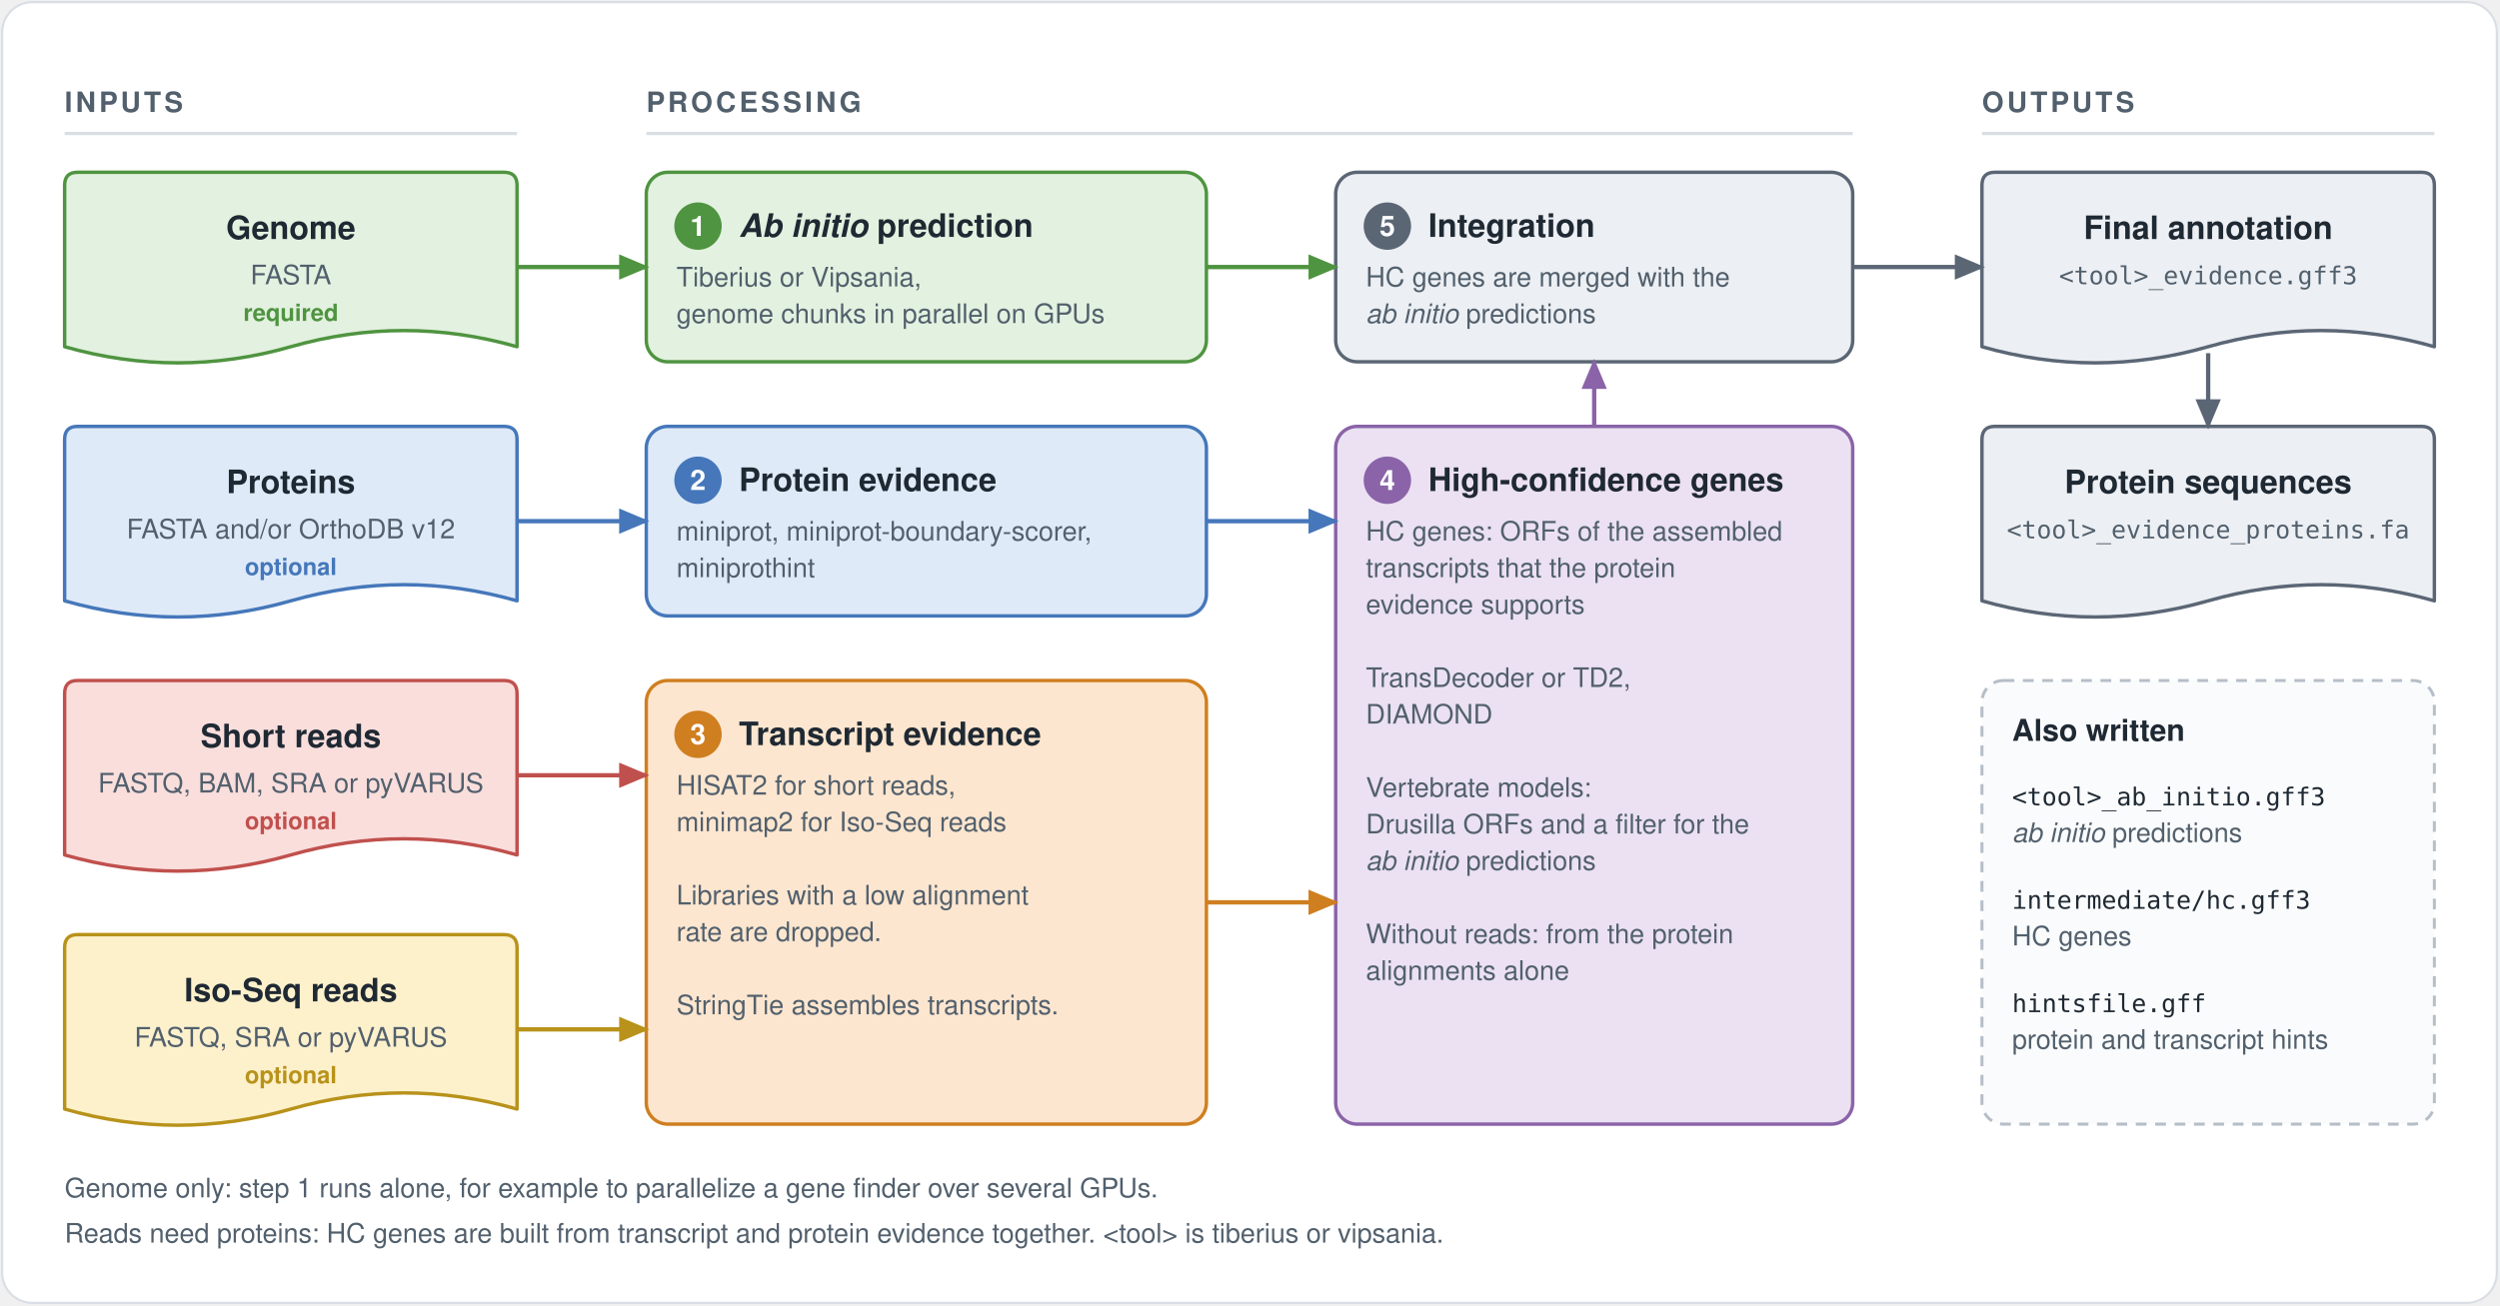
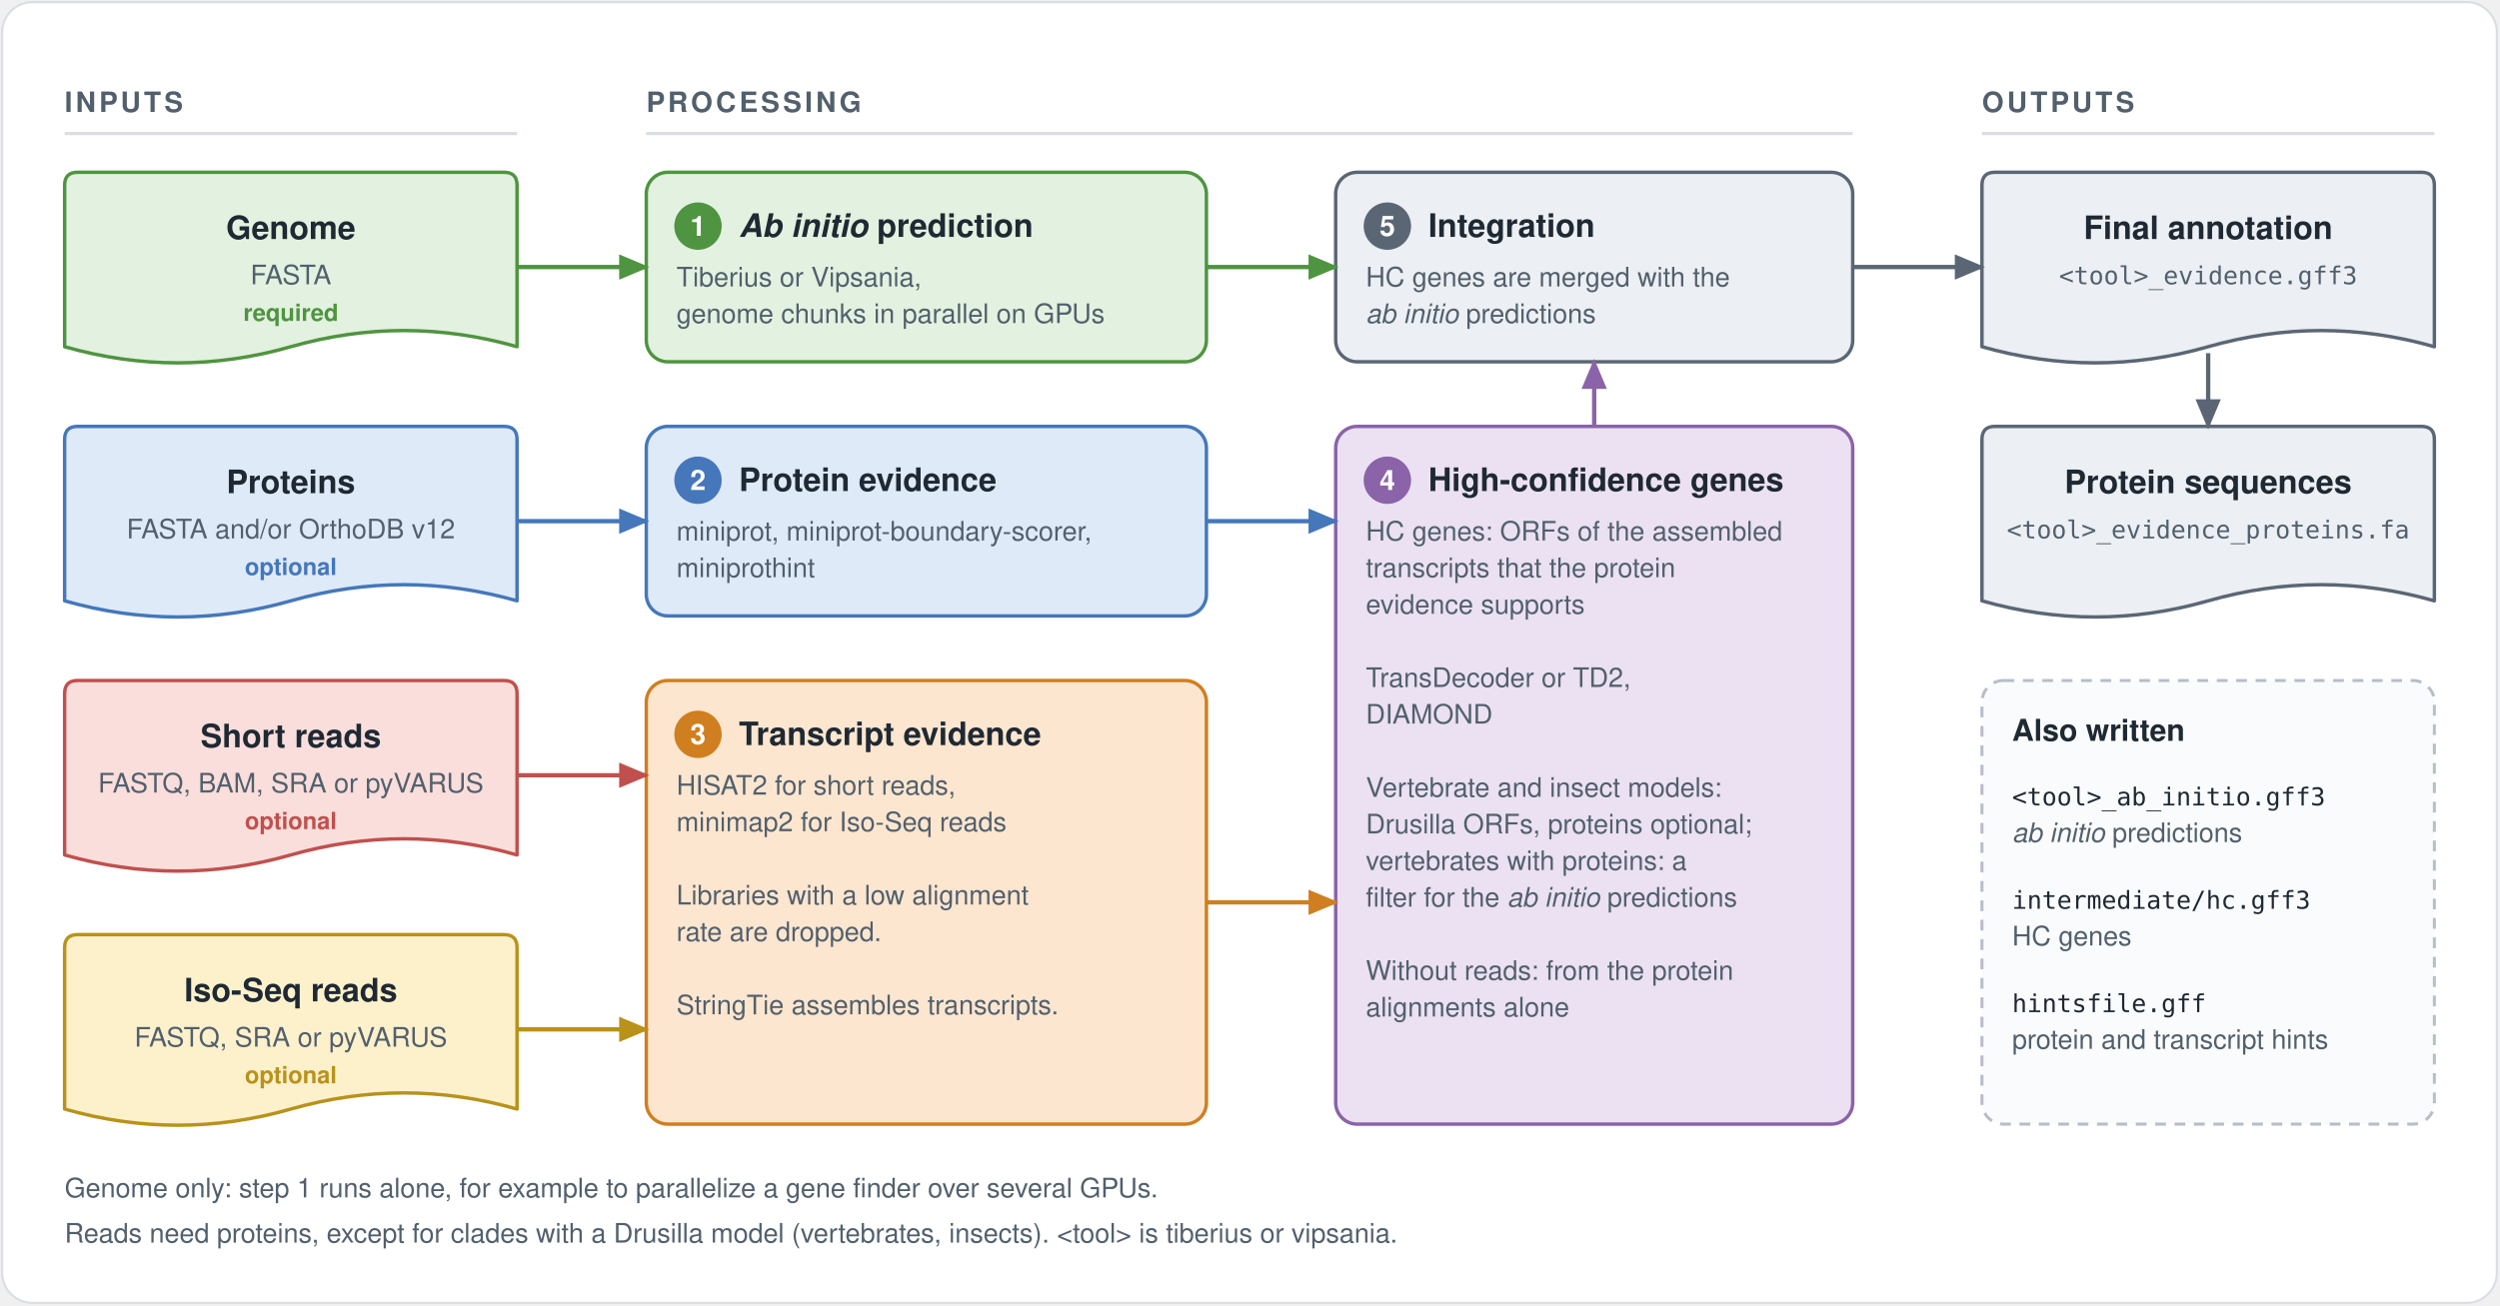
<svg xmlns="http://www.w3.org/2000/svg" viewBox="0 0 1160 606" width="1160" height="606" role="img" aria-labelledby="t d">
  <defs>
    <marker id="a-green" viewBox="0 0 10 10" refX="9" refY="5" markerWidth="7" markerHeight="7" orient="auto-start-reverse">
      <path d="M0,0.8 L10,5 L0,9.2 Z" fill="#4f9440" />
    </marker>
    <marker id="a-blue" viewBox="0 0 10 10" refX="9" refY="5" markerWidth="7" markerHeight="7" orient="auto-start-reverse">
      <path d="M0,0.8 L10,5 L0,9.2 Z" fill="#4577ba" />
    </marker>
    <marker id="a-red" viewBox="0 0 10 10" refX="9" refY="5" markerWidth="7" markerHeight="7" orient="auto-start-reverse">
      <path d="M0,0.8 L10,5 L0,9.2 Z" fill="#c0504d" />
    </marker>
    <marker id="a-yellow" viewBox="0 0 10 10" refX="9" refY="5" markerWidth="7" markerHeight="7" orient="auto-start-reverse">
      <path d="M0,0.8 L10,5 L0,9.2 Z" fill="#b8921a" />
    </marker>
    <marker id="a-orange" viewBox="0 0 10 10" refX="9" refY="5" markerWidth="7" markerHeight="7" orient="auto-start-reverse">
      <path d="M0,0.8 L10,5 L0,9.2 Z" fill="#cf7f1f" />
    </marker>
    <marker id="a-purple" viewBox="0 0 10 10" refX="9" refY="5" markerWidth="7" markerHeight="7" orient="auto-start-reverse">
      <path d="M0,0.8 L10,5 L0,9.2 Z" fill="#8a63a8" />
    </marker>
    <marker id="a-grey" viewBox="0 0 10 10" refX="9" refY="5" markerWidth="7" markerHeight="7" orient="auto-start-reverse">
      <path d="M0,0.8 L10,5 L0,9.2 Z" fill="#5b6675" />
    </marker>
  </defs>
  <rect x="1" y="1" width="1158" height="604" rx="14" fill="#ffffff" stroke="#d9dee4" />
  <text x="30" y="52" font-family="Helvetica, Arial, sans-serif" font-size="13" font-weight="bold" fill="#52606d" text-anchor="start" letter-spacing="1.5">INPUTS</text>
  <path d="M30,62 h210" stroke="#d9dee4" stroke-width="1.5" />
  <text x="300" y="52" font-family="Helvetica, Arial, sans-serif" font-size="13" font-weight="bold" fill="#52606d" text-anchor="start" letter-spacing="1.5">PROCESSING</text>
  <path d="M300,62 h560" stroke="#d9dee4" stroke-width="1.5" />
  <text x="920" y="52" font-family="Helvetica, Arial, sans-serif" font-size="13" font-weight="bold" fill="#52606d" text-anchor="start" letter-spacing="1.5">OUTPUTS</text>
  <path d="M920,62 h210" stroke="#d9dee4" stroke-width="1.5" />
  <path d="M30,86 q0,-6 6,-6 h198 q6,0 6,6 V161 q-52.5,-15 -105.0,0 t-105.0,0 Z" fill="#e3f1e0" stroke="#4f9440" stroke-width="1.6" stroke-linejoin="round" />
  <text x="135.0" y="111" font-family="Helvetica, Arial, sans-serif" font-size="15" font-weight="bold" fill="#1f2933" text-anchor="middle">Genome</text>
  <text x="135.0" y="132" font-family="Helvetica, Arial, sans-serif" font-size="12.5" font-weight="normal" fill="#52606d" text-anchor="middle">FASTA</text>
  <text x="135.0" y="149" font-family="Helvetica, Arial, sans-serif" font-size="11" font-weight="bold" fill="#4f9440" text-anchor="middle">required</text>
  <path d="M30,204 q0,-6 6,-6 h198 q6,0 6,6 V279 q-52.5,-15 -105.0,0 t-105.0,0 Z" fill="#dfeaf8" stroke="#4577ba" stroke-width="1.6" stroke-linejoin="round" />
  <text x="135.0" y="229" font-family="Helvetica, Arial, sans-serif" font-size="15" font-weight="bold" fill="#1f2933" text-anchor="middle">Proteins</text>
  <text x="135.0" y="250" font-family="Helvetica, Arial, sans-serif" font-size="12.5" font-weight="normal" fill="#52606d" text-anchor="middle">FASTA and/or OrthoDB v12</text>
  <text x="135.0" y="267" font-family="Helvetica, Arial, sans-serif" font-size="11" font-weight="bold" fill="#4577ba" text-anchor="middle">optional</text>
  <path d="M30,322 q0,-6 6,-6 h198 q6,0 6,6 V397 q-52.5,-15 -105.0,0 t-105.0,0 Z" fill="#f9dedc" stroke="#c0504d" stroke-width="1.6" stroke-linejoin="round" />
  <text x="135.0" y="347" font-family="Helvetica, Arial, sans-serif" font-size="15" font-weight="bold" fill="#1f2933" text-anchor="middle">Short reads</text>
  <text x="135.0" y="368" font-family="Helvetica, Arial, sans-serif" font-size="12.5" font-weight="normal" fill="#52606d" text-anchor="middle">FASTQ, BAM, SRA or pyVARUS</text>
  <text x="135.0" y="385" font-family="Helvetica, Arial, sans-serif" font-size="11" font-weight="bold" fill="#c0504d" text-anchor="middle">optional</text>
  <path d="M30,440 q0,-6 6,-6 h198 q6,0 6,6 V515 q-52.5,-15 -105.0,0 t-105.0,0 Z" fill="#fdf1cc" stroke="#b8921a" stroke-width="1.6" stroke-linejoin="round" />
  <text x="135.0" y="465" font-family="Helvetica, Arial, sans-serif" font-size="15" font-weight="bold" fill="#1f2933" text-anchor="middle">Iso-Seq reads</text>
  <text x="135.0" y="486" font-family="Helvetica, Arial, sans-serif" font-size="12.5" font-weight="normal" fill="#52606d" text-anchor="middle">FASTQ, SRA or pyVARUS</text>
  <text x="135.0" y="503" font-family="Helvetica, Arial, sans-serif" font-size="11" font-weight="bold" fill="#b8921a" text-anchor="middle">optional</text>
  <rect x="300" y="80" width="260" height="88" rx="10" fill="#e3f1e0" stroke="#4f9440" stroke-width="1.6" />
  <circle cx="324" cy="105" r="11" fill="#4f9440" />
  <text x="324" y="109.5" font-family="Helvetica, Arial, sans-serif" font-size="13" font-weight="bold" fill="#ffffff" text-anchor="middle">1</text>
  <text x="343" y="110" font-family="Helvetica, Arial, sans-serif" font-size="15" font-weight="bold" fill="#1f2933" text-anchor="start">
    <tspan font-style="italic">Ab initio</tspan> prediction</text>
  <text x="314" y="133" font-family="Helvetica, Arial, sans-serif" font-size="12.5" font-weight="normal" fill="#52606d" text-anchor="start">Tiberius or Vipsania,</text>
  <text x="314" y="150" font-family="Helvetica, Arial, sans-serif" font-size="12.5" font-weight="normal" fill="#52606d" text-anchor="start">genome chunks in parallel on GPUs</text>
  <rect x="300" y="198" width="260" height="88" rx="10" fill="#dfeaf8" stroke="#4577ba" stroke-width="1.6" />
  <circle cx="324" cy="223" r="11" fill="#4577ba" />
  <text x="324" y="227.5" font-family="Helvetica, Arial, sans-serif" font-size="13" font-weight="bold" fill="#ffffff" text-anchor="middle">2</text>
  <text x="343" y="228" font-family="Helvetica, Arial, sans-serif" font-size="15" font-weight="bold" fill="#1f2933" text-anchor="start">Protein evidence</text>
  <text x="314" y="251" font-family="Helvetica, Arial, sans-serif" font-size="12.5" font-weight="normal" fill="#52606d" text-anchor="start">miniprot, miniprot-boundary-scorer,</text>
  <text x="314" y="268" font-family="Helvetica, Arial, sans-serif" font-size="12.5" font-weight="normal" fill="#52606d" text-anchor="start">miniprothint</text>
  <rect x="300" y="316" width="260" height="206" rx="10" fill="#fde6cf" stroke="#cf7f1f" stroke-width="1.6" />
  <circle cx="324" cy="341" r="11" fill="#cf7f1f" />
  <text x="324" y="345.5" font-family="Helvetica, Arial, sans-serif" font-size="13" font-weight="bold" fill="#ffffff" text-anchor="middle">3</text>
  <text x="343" y="346" font-family="Helvetica, Arial, sans-serif" font-size="15" font-weight="bold" fill="#1f2933" text-anchor="start">Transcript evidence</text>
  <text x="314" y="369" font-family="Helvetica, Arial, sans-serif" font-size="12.5" font-weight="normal" fill="#52606d" text-anchor="start">HISAT2 for short reads,</text>
  <text x="314" y="386" font-family="Helvetica, Arial, sans-serif" font-size="12.5" font-weight="normal" fill="#52606d" text-anchor="start">minimap2 for Iso-Seq reads</text>
  <text x="314" y="403" font-family="Helvetica, Arial, sans-serif" font-size="12.5" font-weight="normal" fill="#52606d" text-anchor="start" />
  <text x="314" y="420" font-family="Helvetica, Arial, sans-serif" font-size="12.5" font-weight="normal" fill="#52606d" text-anchor="start">Libraries with a low alignment</text>
  <text x="314" y="437" font-family="Helvetica, Arial, sans-serif" font-size="12.5" font-weight="normal" fill="#52606d" text-anchor="start">rate are dropped.</text>
  <text x="314" y="454" font-family="Helvetica, Arial, sans-serif" font-size="12.5" font-weight="normal" fill="#52606d" text-anchor="start" />
  <text x="314" y="471" font-family="Helvetica, Arial, sans-serif" font-size="12.5" font-weight="normal" fill="#52606d" text-anchor="start">StringTie assembles transcripts.</text>
  <rect x="620" y="80" width="240" height="88" rx="10" fill="#eceff3" stroke="#5b6675" stroke-width="1.6" />
  <circle cx="644" cy="105" r="11" fill="#5b6675" />
  <text x="644" y="109.5" font-family="Helvetica, Arial, sans-serif" font-size="13" font-weight="bold" fill="#ffffff" text-anchor="middle">5</text>
  <text x="663" y="110" font-family="Helvetica, Arial, sans-serif" font-size="15" font-weight="bold" fill="#1f2933" text-anchor="start">Integration</text>
  <text x="634" y="133" font-family="Helvetica, Arial, sans-serif" font-size="12.5" font-weight="normal" fill="#52606d" text-anchor="start">HC genes are merged with the</text>
  <text x="634" y="150" font-family="Helvetica, Arial, sans-serif" font-size="12.5" font-weight="normal" fill="#52606d" text-anchor="start">
    <tspan font-style="italic">ab initio</tspan> predictions</text>
  <rect x="620" y="198" width="240" height="324" rx="10" fill="#ebe1f2" stroke="#8a63a8" stroke-width="1.6" />
  <circle cx="644" cy="223" r="11" fill="#8a63a8" />
  <text x="644" y="227.5" font-family="Helvetica, Arial, sans-serif" font-size="13" font-weight="bold" fill="#ffffff" text-anchor="middle">4</text>
  <text x="663" y="228" font-family="Helvetica, Arial, sans-serif" font-size="15" font-weight="bold" fill="#1f2933" text-anchor="start">High-confidence genes</text>
  <text x="634" y="251" font-family="Helvetica, Arial, sans-serif" font-size="12.5" font-weight="normal" fill="#52606d" text-anchor="start">HC genes: ORFs of the assembled</text>
  <text x="634" y="268" font-family="Helvetica, Arial, sans-serif" font-size="12.5" font-weight="normal" fill="#52606d" text-anchor="start">transcripts that the protein</text>
  <text x="634" y="285" font-family="Helvetica, Arial, sans-serif" font-size="12.5" font-weight="normal" fill="#52606d" text-anchor="start">evidence supports</text>
  <text x="634" y="302" font-family="Helvetica, Arial, sans-serif" font-size="12.5" font-weight="normal" fill="#52606d" text-anchor="start" />
  <text x="634" y="319" font-family="Helvetica, Arial, sans-serif" font-size="12.5" font-weight="normal" fill="#52606d" text-anchor="start">TransDecoder or TD2,</text>
  <text x="634" y="336" font-family="Helvetica, Arial, sans-serif" font-size="12.5" font-weight="normal" fill="#52606d" text-anchor="start">DIAMOND</text>
  <text x="634" y="353" font-family="Helvetica, Arial, sans-serif" font-size="12.5" font-weight="normal" fill="#52606d" text-anchor="start" />
-   <text x="634" y="370" font-family="Helvetica, Arial, sans-serif" font-size="12.5" font-weight="normal" fill="#52606d" text-anchor="start">Vertebrate models:</text>
-   <text x="634" y="387" font-family="Helvetica, Arial, sans-serif" font-size="12.5" font-weight="normal" fill="#52606d" text-anchor="start">Drusilla ORFs and a filter for the</text>
-   <text x="634" y="404" font-family="Helvetica, Arial, sans-serif" font-size="12.5" font-weight="normal" fill="#52606d" text-anchor="start">
-     <tspan font-style="italic">ab initio</tspan> predictions</text>
-   <text x="634" y="421" font-family="Helvetica, Arial, sans-serif" font-size="12.5" font-weight="normal" fill="#52606d" text-anchor="start" />
-   <text x="634" y="438" font-family="Helvetica, Arial, sans-serif" font-size="12.5" font-weight="normal" fill="#52606d" text-anchor="start">Without reads: from the protein</text>
-   <text x="634" y="455" font-family="Helvetica, Arial, sans-serif" font-size="12.5" font-weight="normal" fill="#52606d" text-anchor="start">alignments alone</text>
+   <text x="634" y="370" font-family="Helvetica, Arial, sans-serif" font-size="12.5" font-weight="normal" fill="#52606d" text-anchor="start">Vertebrate and insect models:</text>
+   <text x="634" y="387" font-family="Helvetica, Arial, sans-serif" font-size="12.5" font-weight="normal" fill="#52606d" text-anchor="start">Drusilla ORFs, proteins optional;</text>
+   <text x="634" y="404" font-family="Helvetica, Arial, sans-serif" font-size="12.5" font-weight="normal" fill="#52606d" text-anchor="start">vertebrates with proteins: a</text>
+   <text x="634" y="421" font-family="Helvetica, Arial, sans-serif" font-size="12.5" font-weight="normal" fill="#52606d" text-anchor="start">filter for the <tspan font-style="italic">ab initio</tspan> predictions</text>
+   <text x="634" y="438" font-family="Helvetica, Arial, sans-serif" font-size="12.5" font-weight="normal" fill="#52606d" text-anchor="start" />
+   <text x="634" y="455" font-family="Helvetica, Arial, sans-serif" font-size="12.5" font-weight="normal" fill="#52606d" text-anchor="start">Without reads: from the protein</text>
+   <text x="634" y="472" font-family="Helvetica, Arial, sans-serif" font-size="12.5" font-weight="normal" fill="#52606d" text-anchor="start">alignments alone</text>
  <path d="M920,86 q0,-6 6,-6 h198 q6,0 6,6 V161 q-52.5,-15 -105.0,0 t-105.0,0 Z" fill="#eceff3" stroke="#5b6675" stroke-width="1.6" stroke-linejoin="round" />
  <text x="1025.0" y="111" font-family="Helvetica, Arial, sans-serif" font-size="15" font-weight="bold" fill="#1f2933" text-anchor="middle">Final annotation</text>
  <text x="1025.0" y="132" font-family="ui-monospace, SFMono-Regular, Menlo, Consolas, 'DejaVu Sans Mono', monospace" font-size="11.5" font-weight="normal" fill="#52606d" text-anchor="middle">&lt;tool&gt;_evidence.gff3</text>
  <path d="M920,204 q0,-6 6,-6 h198 q6,0 6,6 V279 q-52.5,-15 -105.0,0 t-105.0,0 Z" fill="#eceff3" stroke="#5b6675" stroke-width="1.6" stroke-linejoin="round" />
  <text x="1025.0" y="229" font-family="Helvetica, Arial, sans-serif" font-size="15" font-weight="bold" fill="#1f2933" text-anchor="middle">Protein sequences</text>
  <text x="1025.0" y="250" font-family="ui-monospace, SFMono-Regular, Menlo, Consolas, 'DejaVu Sans Mono', monospace" font-size="11.5" font-weight="normal" fill="#52606d" text-anchor="middle">&lt;tool&gt;_evidence_proteins.fa</text>
  <rect x="920" y="316" width="210" height="206" rx="10" fill="#fafbfc" stroke="#b6bec8" stroke-width="1.4" stroke-dasharray="5 4" />
  <text x="934" y="344" font-family="Helvetica, Arial, sans-serif" font-size="14" font-weight="bold" fill="#1f2933" text-anchor="start">Also written</text>
  <text x="934" y="374" font-family="ui-monospace, SFMono-Regular, Menlo, Consolas, 'DejaVu Sans Mono', monospace" font-size="11.5" font-weight="normal" fill="#1f2933" text-anchor="start">&lt;tool&gt;_ab_initio.gff3</text>
  <text x="934" y="391" font-family="Helvetica, Arial, sans-serif" font-size="12.5" font-weight="normal" fill="#52606d" text-anchor="start">
    <tspan font-style="italic">ab initio</tspan> predictions</text>
  <text x="934" y="422" font-family="ui-monospace, SFMono-Regular, Menlo, Consolas, 'DejaVu Sans Mono', monospace" font-size="11.5" font-weight="normal" fill="#1f2933" text-anchor="start">intermediate/hc.gff3</text>
  <text x="934" y="439" font-family="Helvetica, Arial, sans-serif" font-size="12.5" font-weight="normal" fill="#52606d" text-anchor="start">HC genes</text>
  <text x="934" y="470" font-family="ui-monospace, SFMono-Regular, Menlo, Consolas, 'DejaVu Sans Mono', monospace" font-size="11.5" font-weight="normal" fill="#1f2933" text-anchor="start">hintsfile.gff</text>
  <text x="934" y="487" font-family="Helvetica, Arial, sans-serif" font-size="12.5" font-weight="normal" fill="#52606d" text-anchor="start">protein and transcript hints</text>
  <path d="M240,124.0 L300,124.0" fill="none" stroke="#4f9440" stroke-width="2" stroke-linejoin="round" marker-end="url(#a-green)" />
  <path d="M240,242.0 L300,242.0" fill="none" stroke="#4577ba" stroke-width="2" stroke-linejoin="round" marker-end="url(#a-blue)" />
  <path d="M240,360.0 L300,360.0" fill="none" stroke="#c0504d" stroke-width="2" stroke-linejoin="round" marker-end="url(#a-red)" />
  <path d="M240,478.0 L300,478.0" fill="none" stroke="#b8921a" stroke-width="2" stroke-linejoin="round" marker-end="url(#a-yellow)" />
  <path d="M560,124.0 L620,124.0" fill="none" stroke="#4f9440" stroke-width="2" stroke-linejoin="round" marker-end="url(#a-green)" />
  <path d="M560,242.0 L620,242.0" fill="none" stroke="#4577ba" stroke-width="2" stroke-linejoin="round" marker-end="url(#a-blue)" />
  <path d="M560,419.0 L620,419.0" fill="none" stroke="#cf7f1f" stroke-width="2" stroke-linejoin="round" marker-end="url(#a-orange)" />
  <path d="M740.0,198 L740.0,168" fill="none" stroke="#8a63a8" stroke-width="2" stroke-linejoin="round" marker-end="url(#a-purple)" />
  <path d="M860,124.0 L920,124.0" fill="none" stroke="#5b6675" stroke-width="2" stroke-linejoin="round" marker-end="url(#a-grey)" />
  <path d="M1025.0,164 L1025.0,198" fill="none" stroke="#5b6675" stroke-width="2" stroke-linejoin="round" marker-end="url(#a-grey)" />
  <text x="30" y="556" font-family="Helvetica, Arial, sans-serif" font-size="12.5" font-weight="normal" fill="#52606d" text-anchor="start">Genome only: step 1 runs alone, for example to parallelize a gene finder over several GPUs.</text>
-   <text x="30" y="577" font-family="Helvetica, Arial, sans-serif" font-size="12.5" font-weight="normal" fill="#52606d" text-anchor="start">Reads need proteins: HC genes are built from transcript and protein evidence together. &lt;tool&gt; is tiberius or vipsania.</text>
+   <text x="30" y="577" font-family="Helvetica, Arial, sans-serif" font-size="12.5" font-weight="normal" fill="#52606d" text-anchor="start">Reads need proteins, except for clades with a Drusilla model (vertebrates, insects). &lt;tool&gt; is tiberius or vipsania.</text>
</svg>
